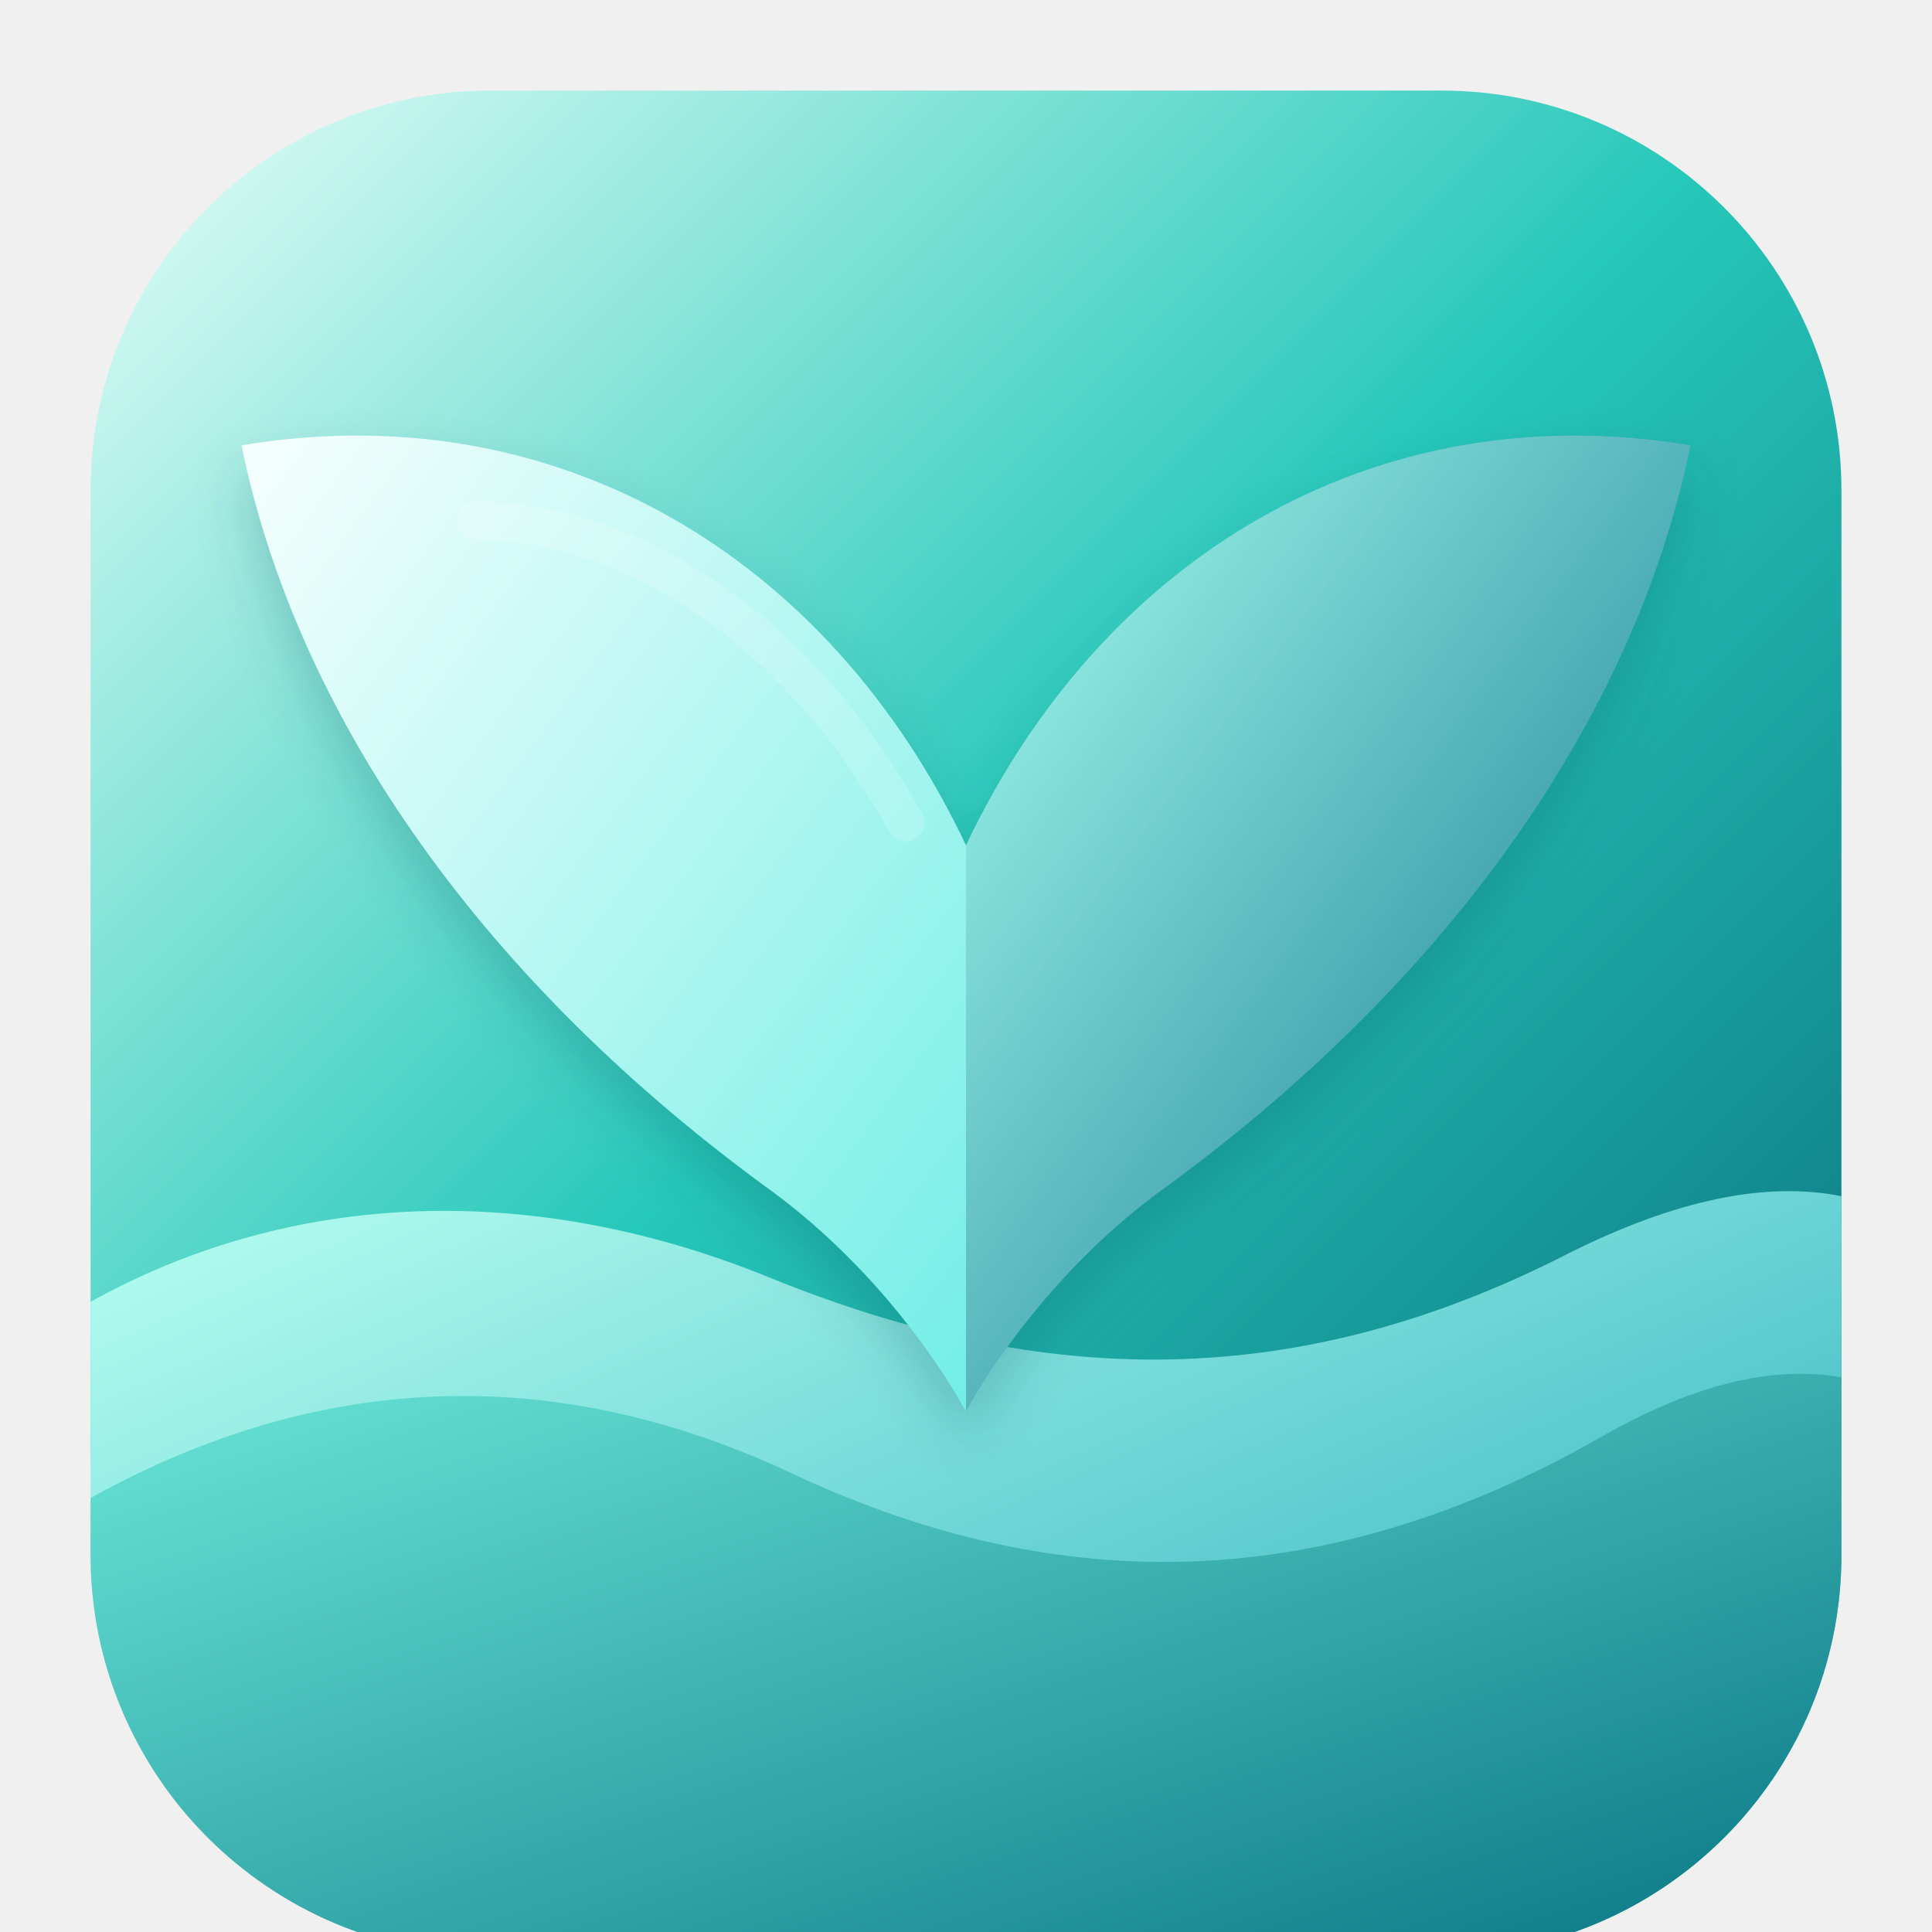
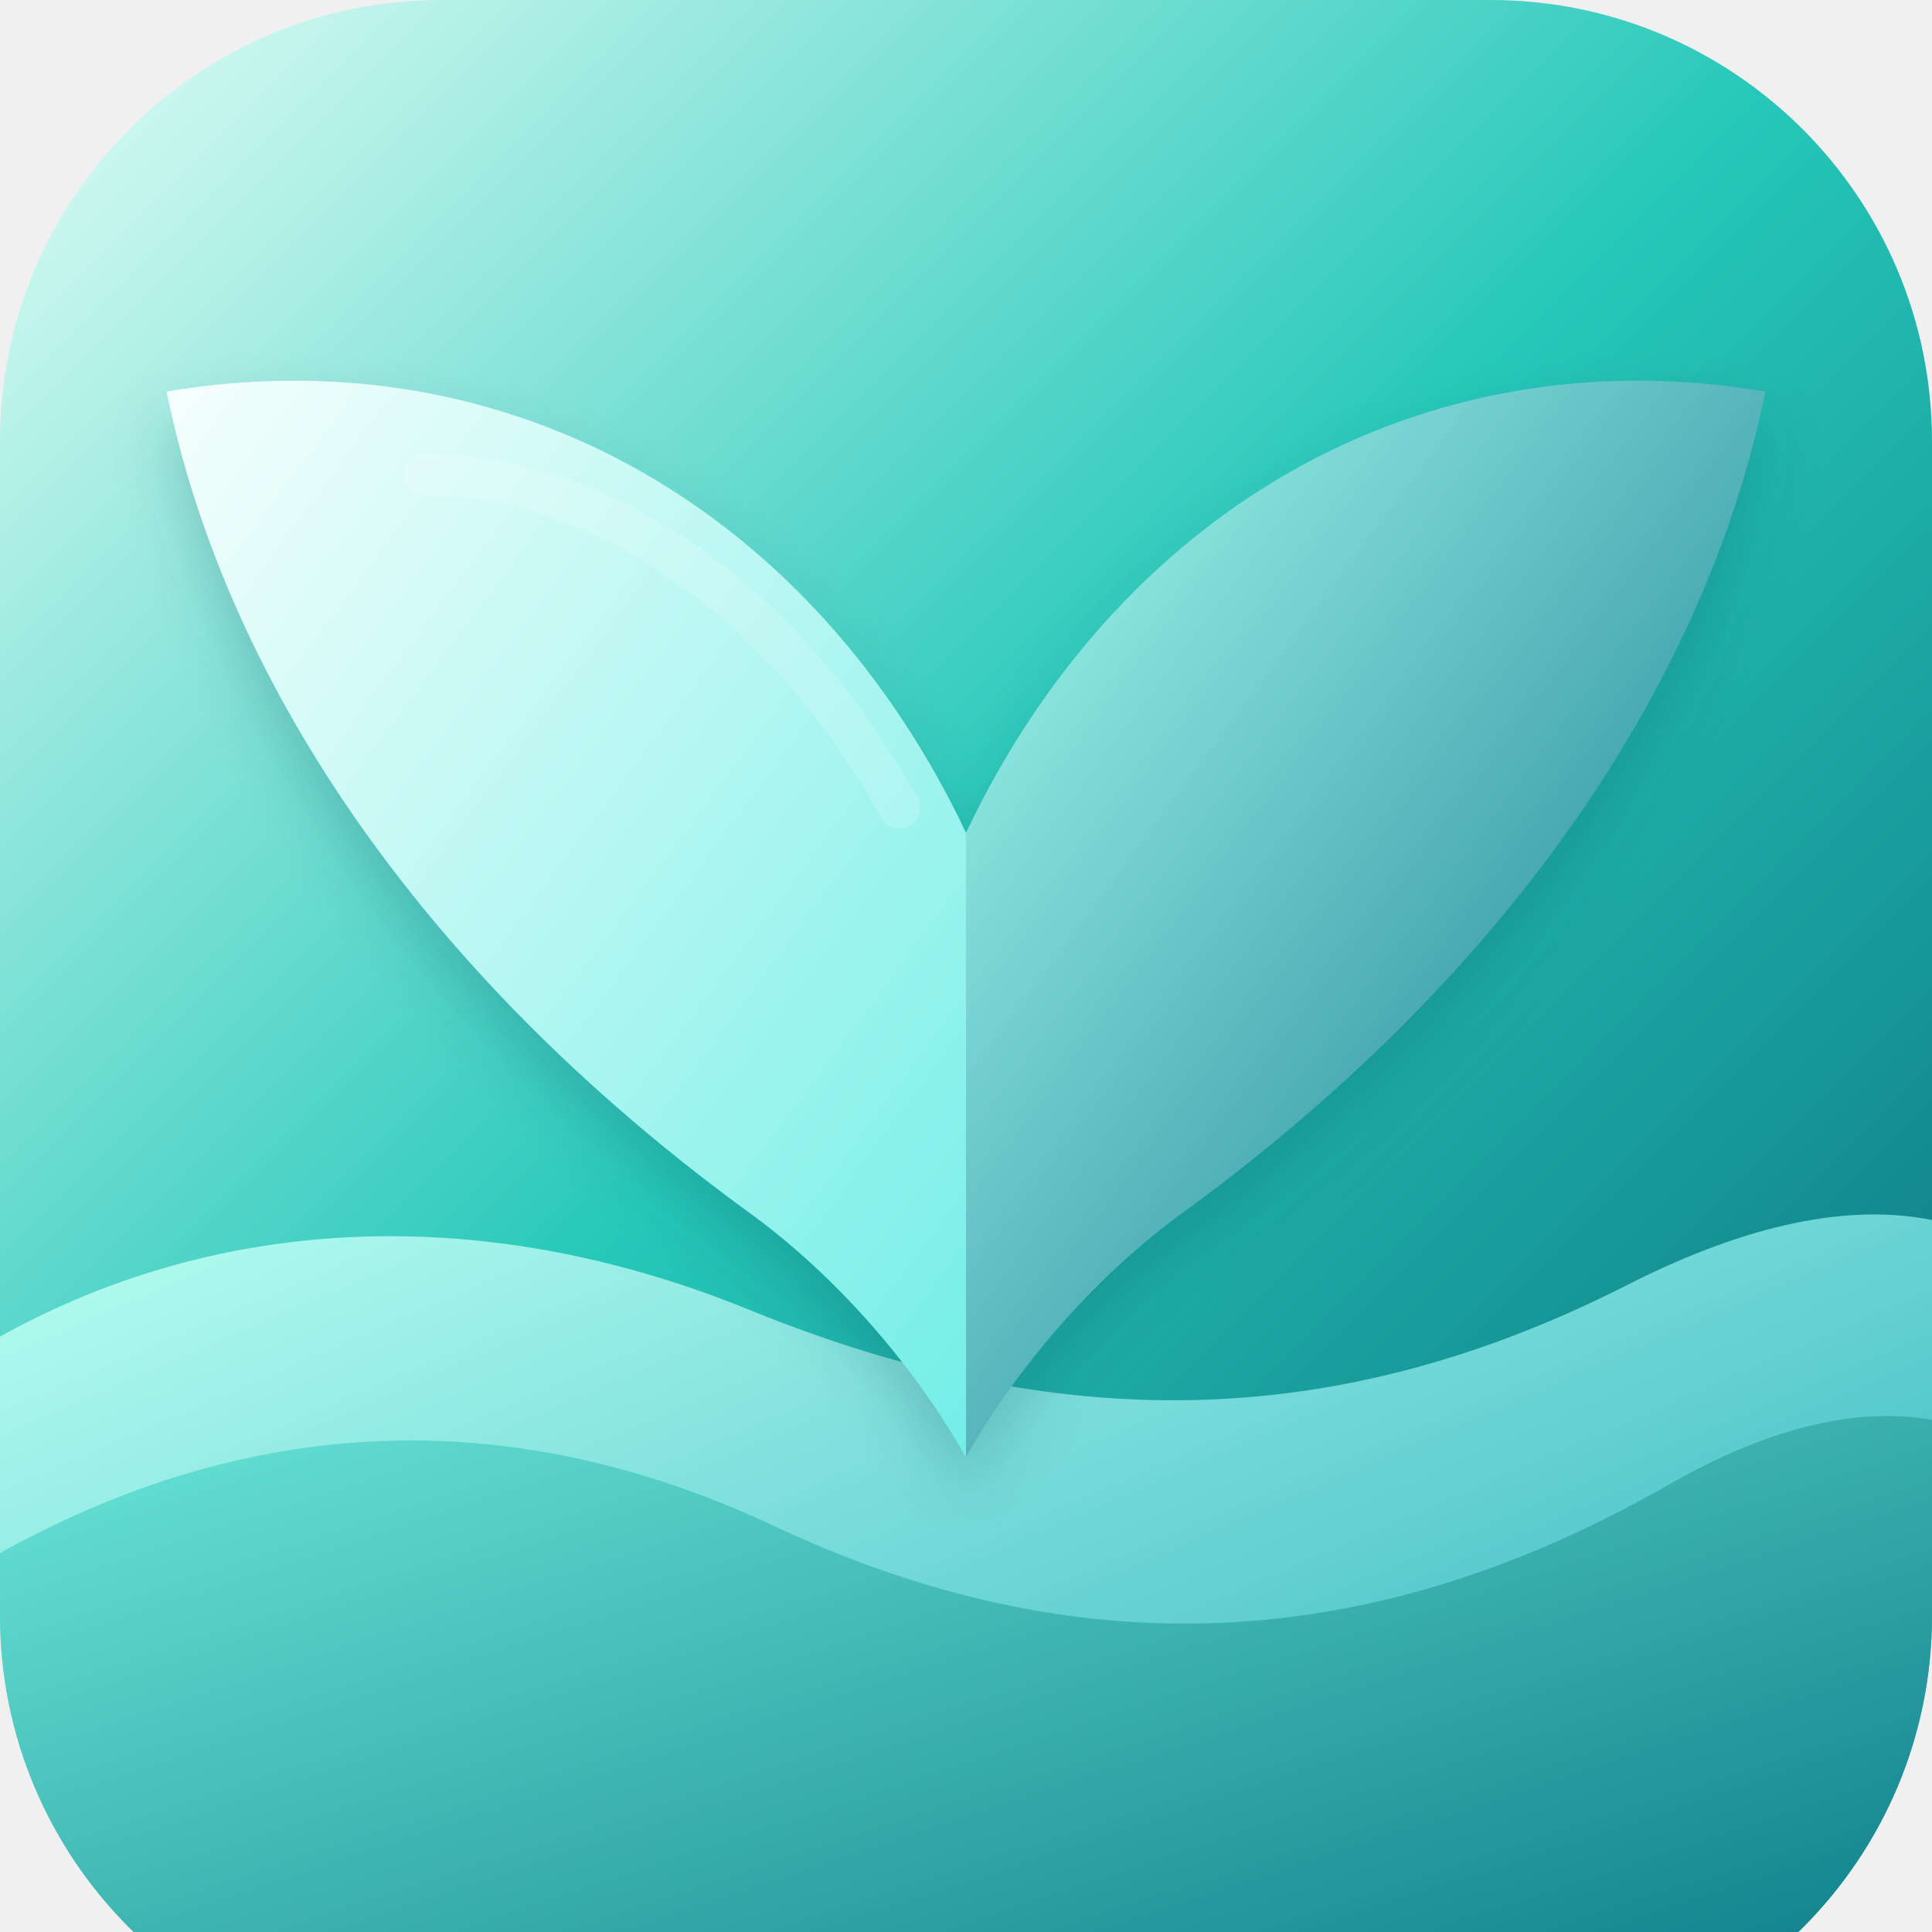
<svg xmlns="http://www.w3.org/2000/svg" viewBox="0 0 512 512">
  <defs>
    <clipPath id="squircleClip">
      <rect x="24" y="24" width="464" height="464" rx="106" />
    </clipPath>
    <linearGradient id="base" x1="0" x2="1" y1="0" y2="1">
      <stop offset="0%" stop-color="#E6FFF8" />
      <stop offset="48%" stop-color="#26C8BA" />
      <stop offset="100%" stop-color="#076575" />
    </linearGradient>
    <linearGradient id="waveA" x1="0" x2="1" y1="0" y2="1">
      <stop offset="0%" stop-color="#B8FFF2" />
      <stop offset="100%" stop-color="#1BA8B7" />
    </linearGradient>
    <linearGradient id="waveB" x1="0" x2="1" y1="0" y2="1">
      <stop offset="0%" stop-color="#6AE6D7" />
      <stop offset="100%" stop-color="#087684" />
    </linearGradient>
    <linearGradient id="tailL" x1="0" x2="1" y1="0" y2="1">
      <stop offset="0%" stop-color="#F6FFFD" />
      <stop offset="100%" stop-color="#72EEE7" />
    </linearGradient>
    <linearGradient id="tailR" x1="0" x2="1" y1="0" y2="1">
      <stop offset="0%" stop-color="#A8FFF2" />
      <stop offset="100%" stop-color="#066D86" />
    </linearGradient>
    <filter id="softShadow" x="-10%" y="-10%" width="120%" height="124%" color-interpolation-filters="sRGB">
      <feDropShadow dx="0" dy="8" stdDeviation="7" flood-color="#034D57" flood-opacity="0.22" />
    </filter>
  </defs>
-   <rect x="24" y="24" width="464" height="464" rx="106" fill="url(#base)" />
-   <g clip-path="url(#squircleClip)" transform="translate(0 30)">
-     <path d="M24 315C78 285 142 283 205 309C277 338 344 339 416 302C444 288 468 283 488 287V488H24V315Z" fill="url(#waveA)" />
-     <path d="M24 445C93 412 165 409 240 435C330 466 405 459 488 410V488H24V445Z" fill="#045C72" opacity="0.2" />
-   </g>
-   <g filter="url(#softShadow)" transform="translate(0 30)">
-     <path d="M256 344C236 285 209 237 176 199C137 154 101 119 64 88C148 74 220 118 256 194C292 118 364 74 448 88C411 119 375 154 336 199C303 237 276 285 256 344Z" fill="#065E74" opacity="0.2" />
-     <path d="M256 194C220 118 148 74 64 88C79 161 129 231 205 286C228 303 246 326 256 344V194Z" fill="url(#tailL)" />
-     <path d="M256 194C292 118 364 74 448 88C433 161 383 231 307 286C284 303 266 326 256 344V194Z" fill="url(#tailR)" />
-     <path d="M126 108C169 108 213 139 240 188" fill="none" stroke="#FFFFFF" stroke-width="10" stroke-linecap="round" opacity="0.16" />
-   </g>
-   <g clip-path="url(#squircleClip)" transform="translate(0 30)">
-     <path d="M24 367C87 332 150 332 211 361C282 394 352 392 424 351C450 336 471 332 488 335V488H24V367Z" fill="url(#waveB)" />
+   <g transform="matrix(1.103448 0 0 1.103448 -26.48276 -26.48276)">
+     <rect x="24" y="24" width="464" height="464" rx="106" fill="url(#base)" />
+     <g clip-path="url(#squircleClip)" transform="translate(0 30)">
+       <path d="M24 315C78 285 142 283 205 309C277 338 344 339 416 302C444 288 468 283 488 287V488H24V315Z" fill="url(#waveA)" />
+       <path d="M24 445C93 412 165 409 240 435C330 466 405 459 488 410V488H24V445Z" fill="#045C72" opacity="0.2" />
+     </g>
+     <g filter="url(#softShadow)" transform="translate(0 30)">
+       <path d="M256 344C236 285 209 237 176 199C137 154 101 119 64 88C148 74 220 118 256 194C292 118 364 74 448 88C411 119 375 154 336 199C303 237 276 285 256 344Z" fill="#065E74" opacity="0.2" />
+       <path d="M256 194C220 118 148 74 64 88C79 161 129 231 205 286C228 303 246 326 256 344V194Z" fill="url(#tailL)" />
+       <path d="M256 194C292 118 364 74 448 88C433 161 383 231 307 286C284 303 266 326 256 344V194Z" fill="url(#tailR)" />
+       <path d="M126 108C169 108 213 139 240 188" fill="none" stroke="#FFFFFF" stroke-width="10" stroke-linecap="round" opacity="0.16" />
+     </g>
+     <g clip-path="url(#squircleClip)" transform="translate(0 30)">
+       <path d="M24 367C87 332 150 332 211 361C282 394 352 392 424 351C450 336 471 332 488 335V488H24V367Z" fill="url(#waveB)" />
+     </g>
  </g>
</svg>
